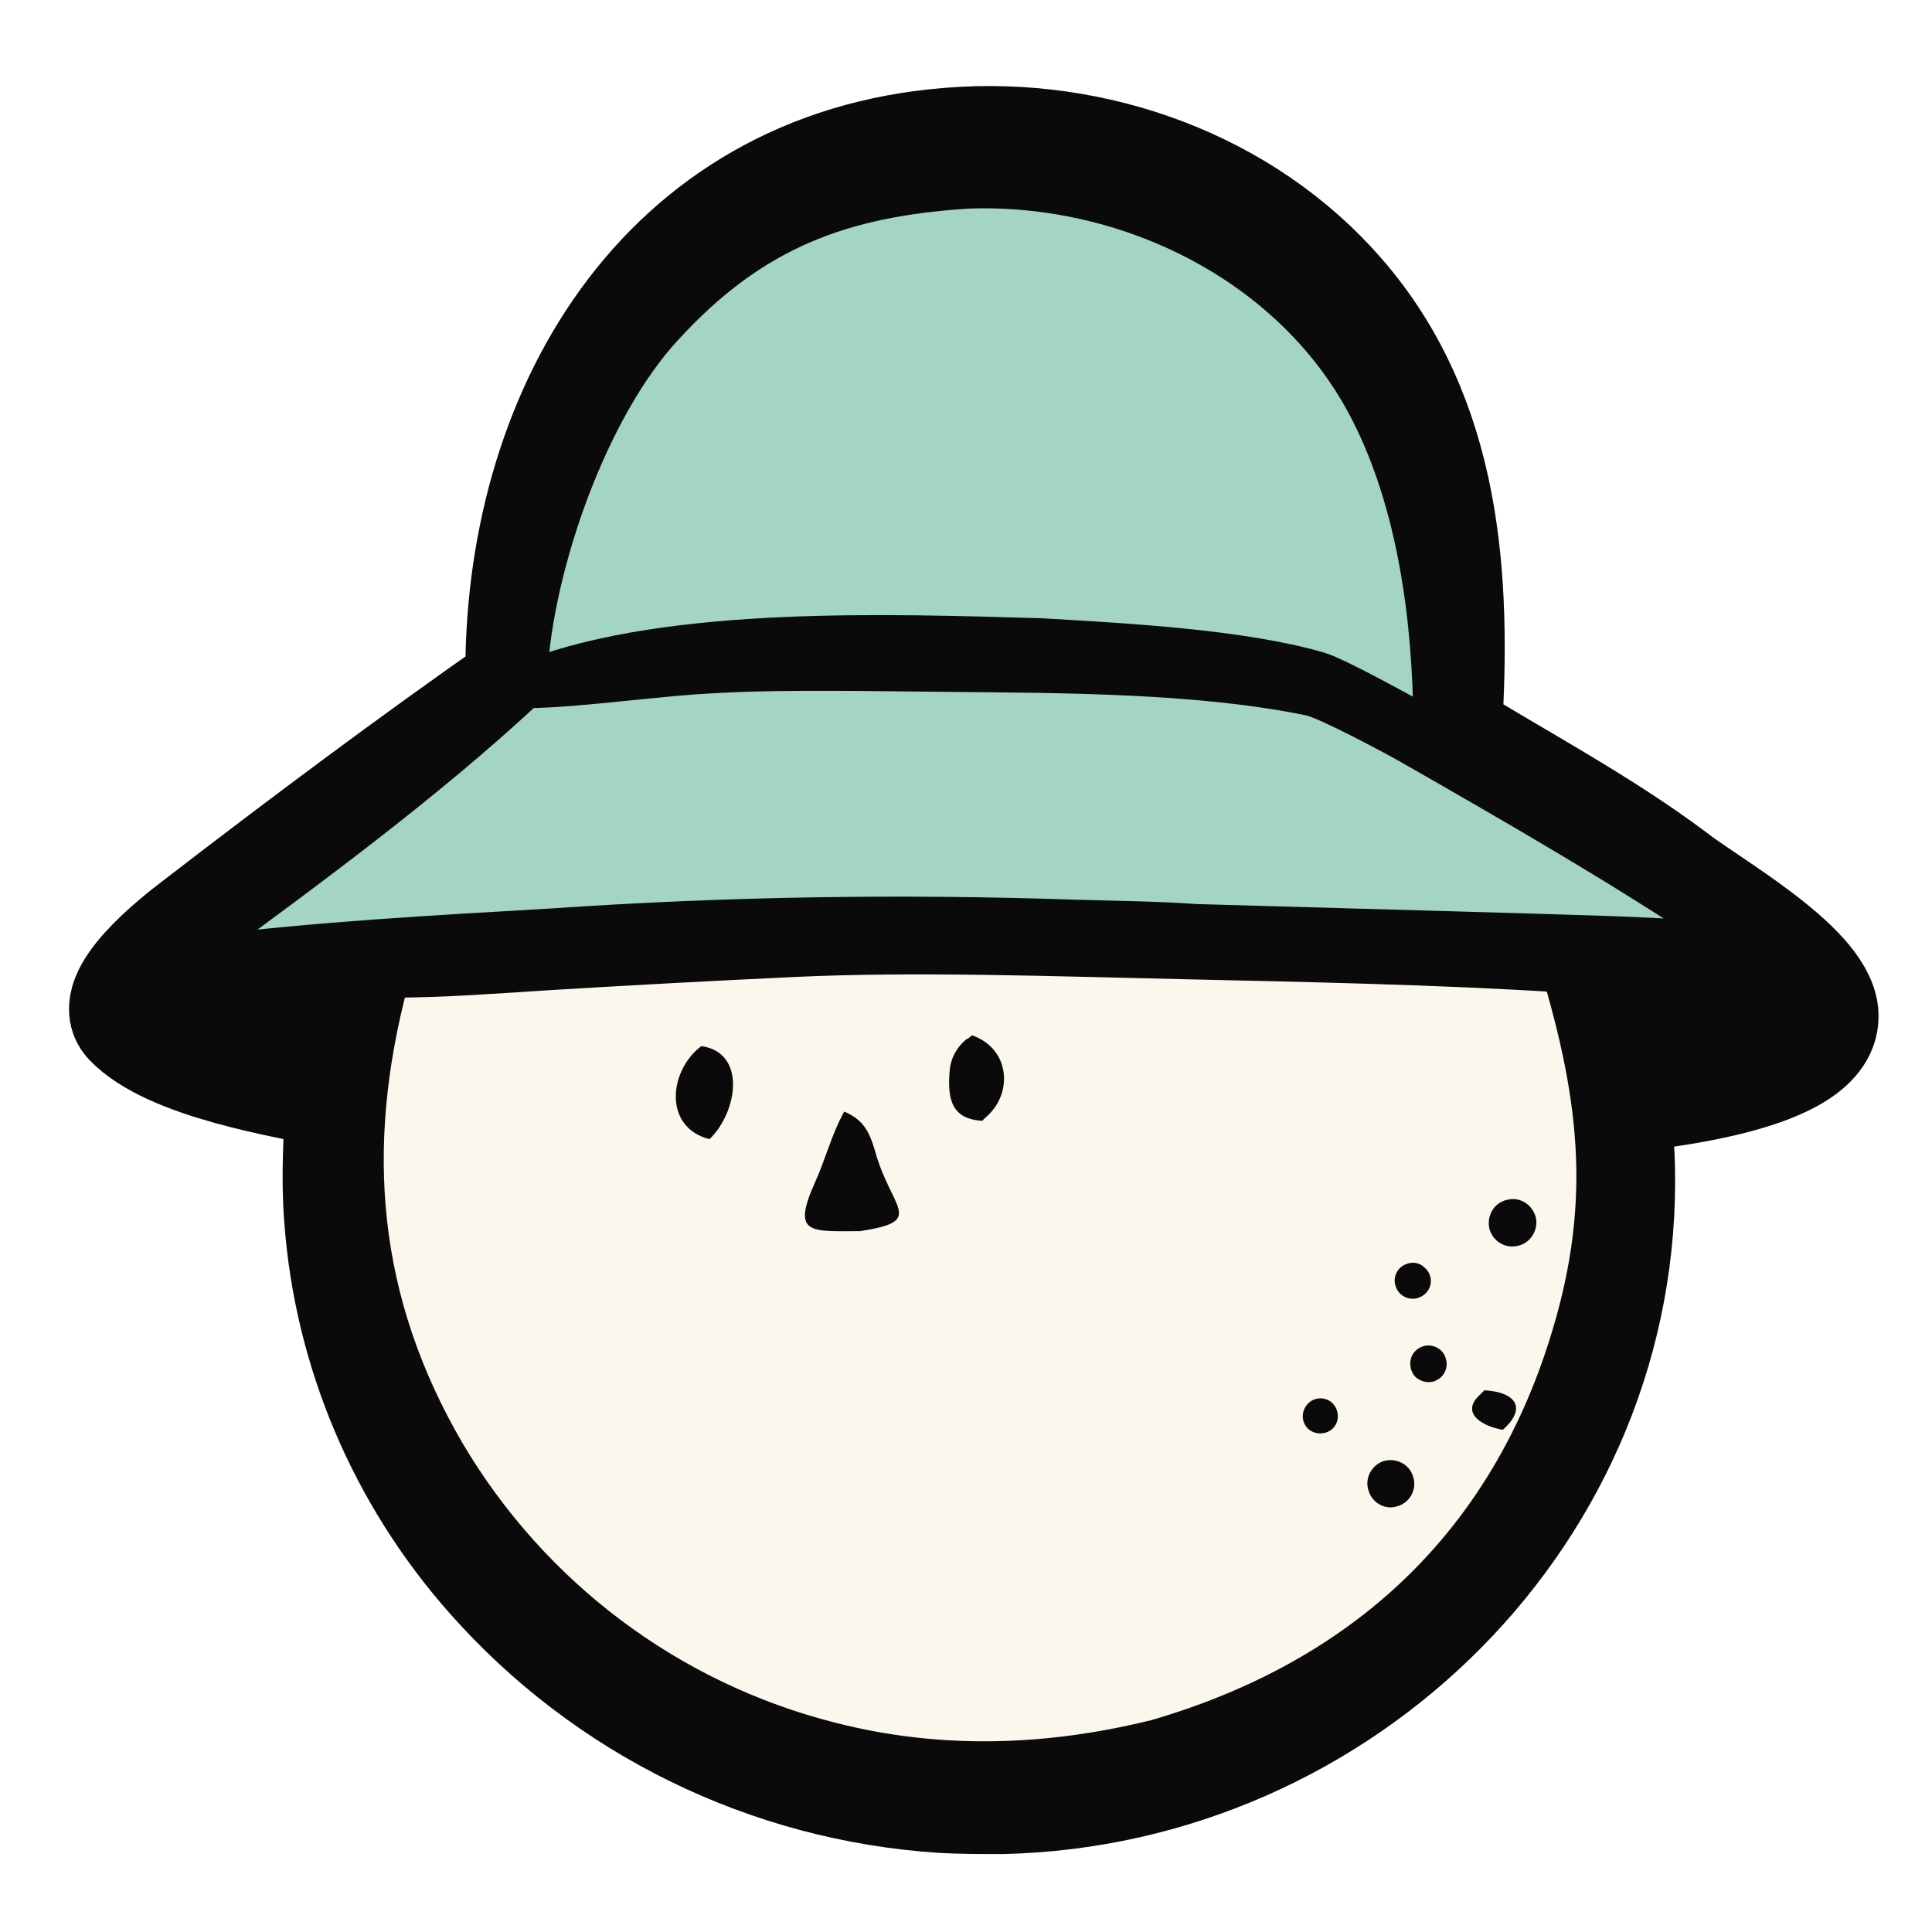
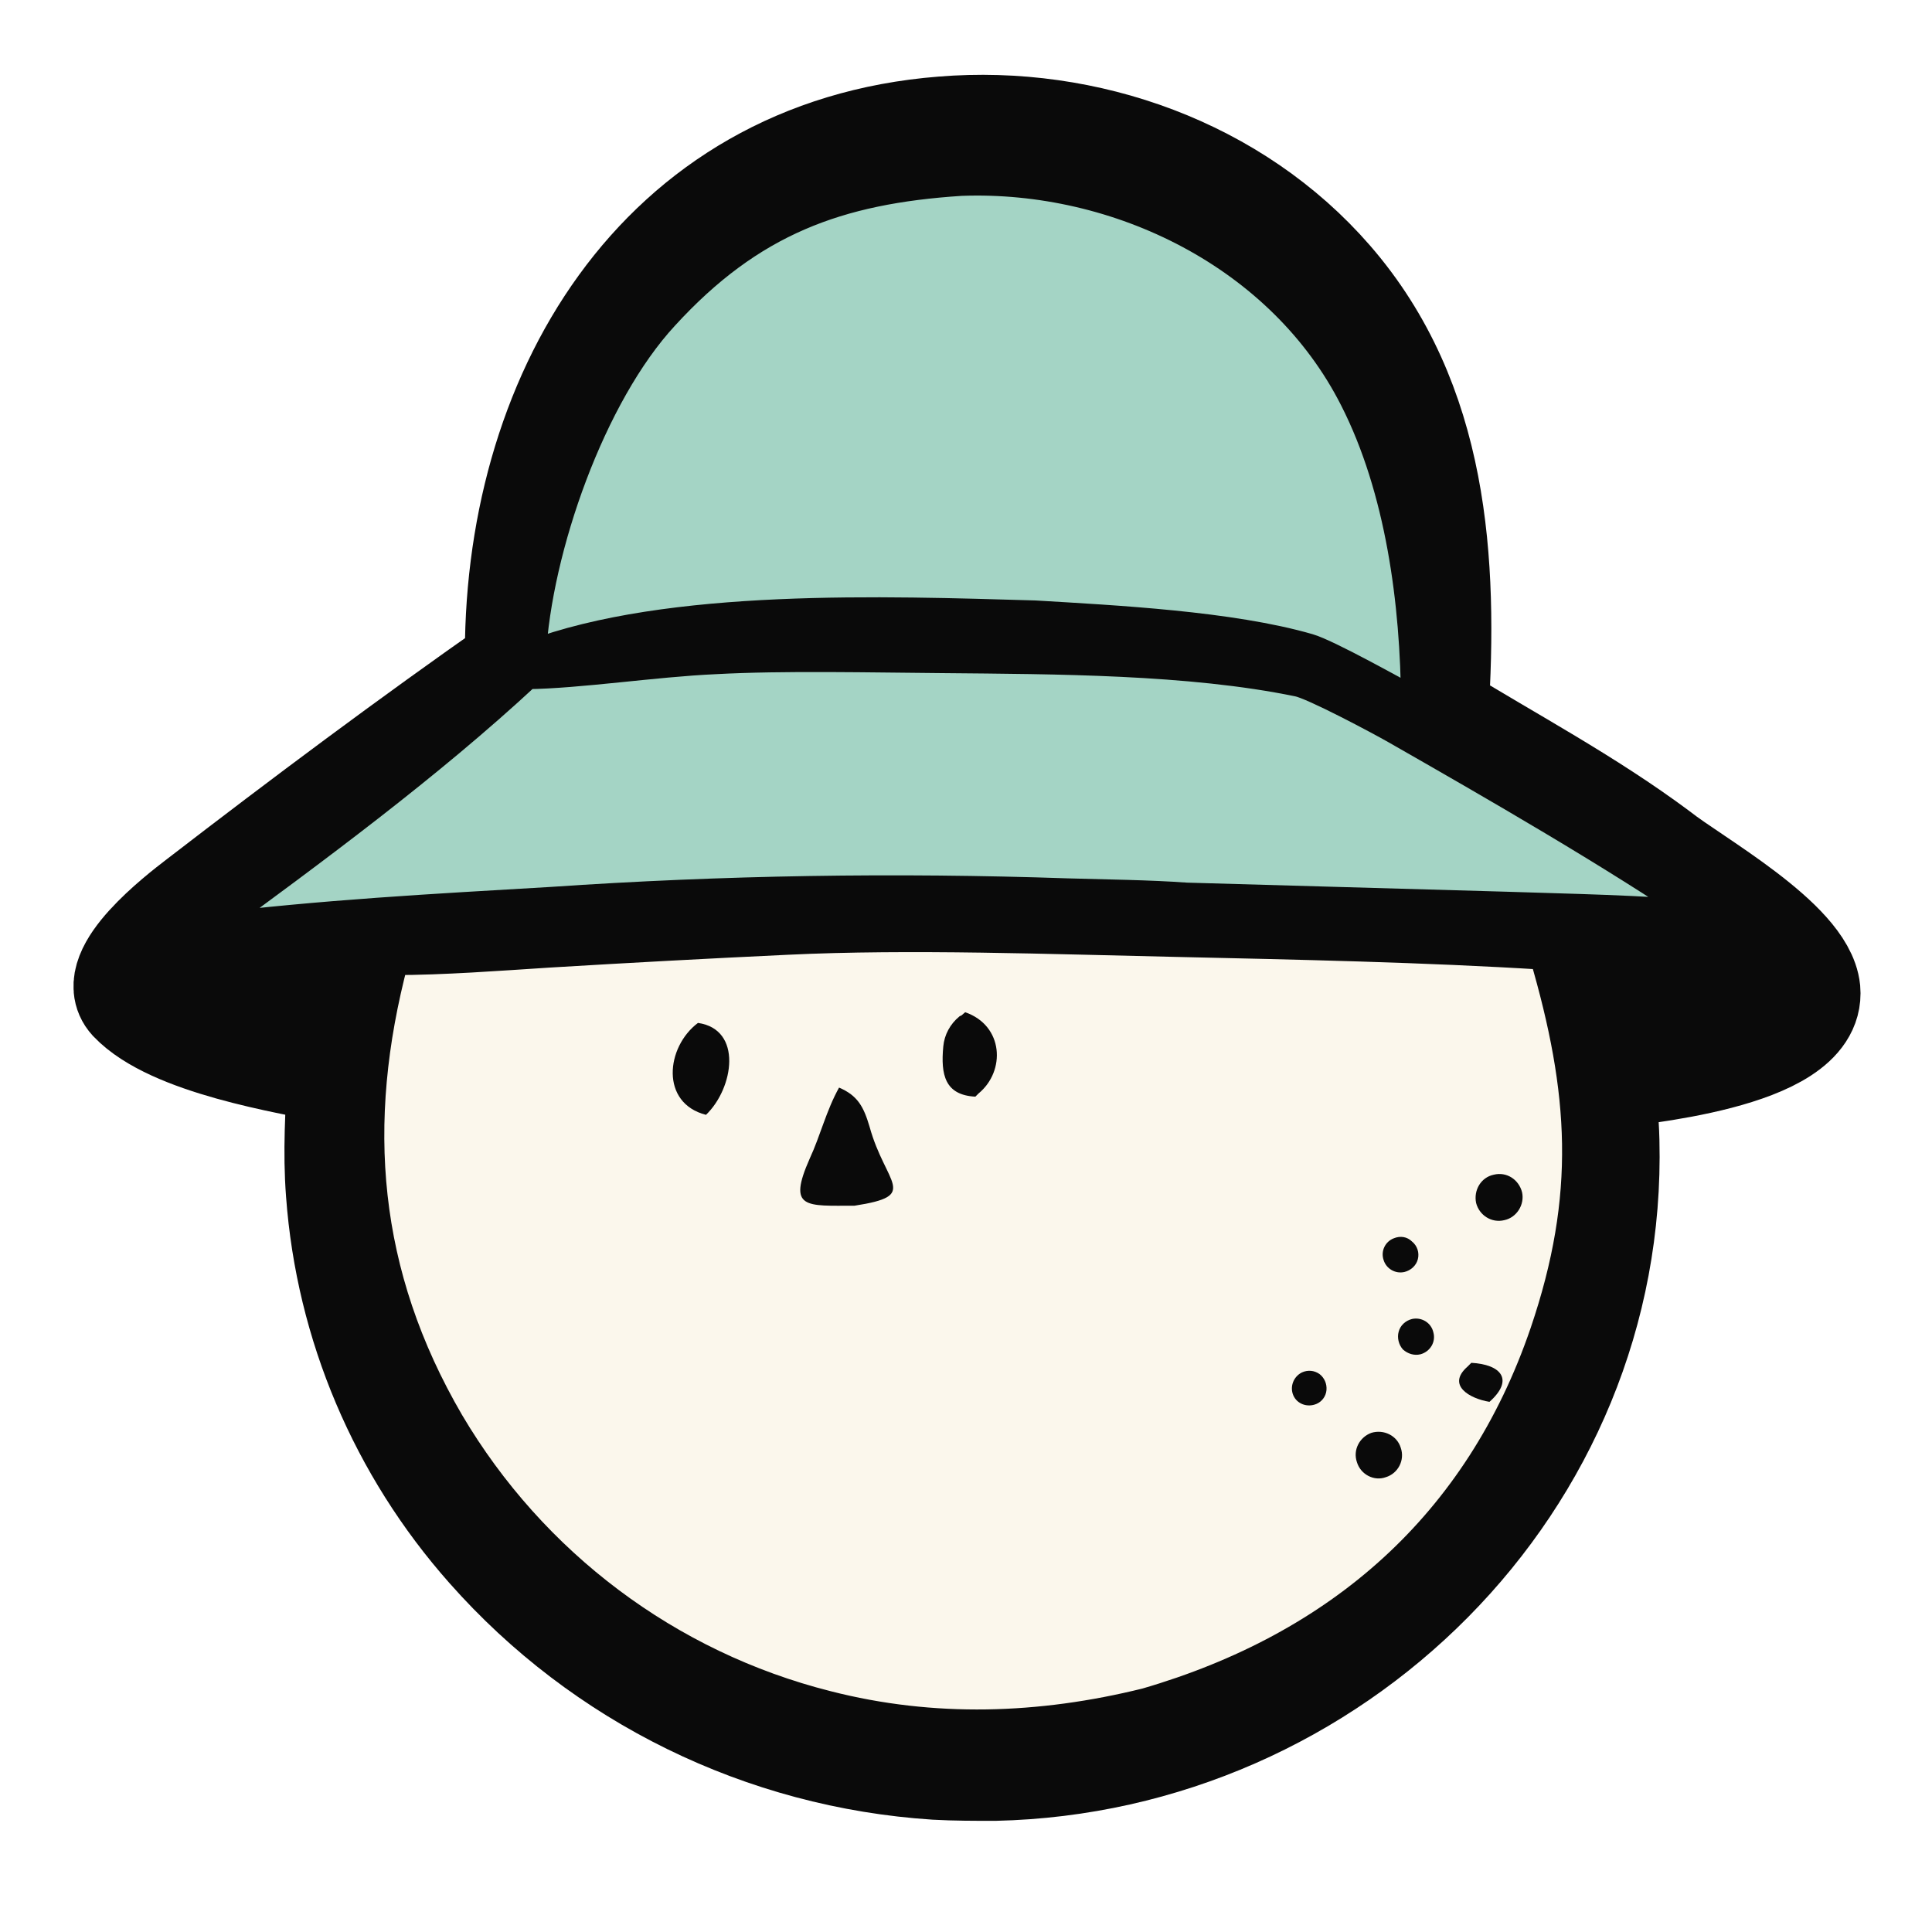
- <svg xmlns="http://www.w3.org/2000/svg" viewBox="14 333 357 357">
+ <svg xmlns="http://www.w3.org/2000/svg" viewBox="13.0 334.9 361.5 361.5">
  <g data-outlined="1" fill="#0a0a0a" stroke="#0a0a0a" stroke-width="20.0" stroke-linejoin="round">
    <path d="M189.4 359.2C216.3 357 244 366.9 261.8 387.4C281.6 410.2 283.3 439.9 281.5 468.6C295.3 477.1 309.9 484.8 323.3 494.8C329.6 499.8 350.2 511.2 351.1 520.2C352.2 532.5 318.6 535.4 312.3 536.2C313 540.3 313.4 544.3 313.5 548.4C315.1 612.3 262.3 664.2 199.1 665.6C195.4 665.6 191.7 665.6 188.1 665.4C155.9 663.3 125.9 648.6 104.6 624.5C88.2 606 78.3 582.7 76.5 558.1C75.9 550.4 76.4 542.9 76.8 535.3C66.4 533.3 45.2 529.8 37.7 521.9C33.1 516.9 46.5 506.5 50.3 503.6C69.9 488.5 89.7 473.7 110 459.5C109.2 409.7 136.1 363.4 189.4 359.2Z" />
    <path d="M160.3 510.7C183.2 509.6 210 510.6 233.1 511.1C255.5 511.6 279.7 512.1 302 513.5C309.5 539.1 310.8 558.7 302.1 584.3C289.8 620.3 263.6 643.1 227.5 653.6C207.7 658.5 187.6 659.2 167.7 654.1C138 646.6 112.6 627.5 97 601.1C80.8 573.3 78.5 545.1 86.6 514.5C95.9 514.5 106.3 513.7 115.7 513.1C130.6 512.2 145.4 511.4 160.3 510.7Z" />
    <path d="M170 538.4C173.5 539.9 174.6 542 175.7 545.7C178.7 556.6 185.2 558.6 172.9 560.5C163.8 560.5 160.3 561.2 164.5 551.7C166.5 547.4 167.6 542.7 170 538.4Z" />
    <path d="M143.6 526.3C152 527.5 150.3 538.5 145.1 543.5C136.5 541.3 137.6 530.8 143.6 526.3Z" />
    <path d="M192.8 368.7C222.3 367.6 252.9 382.6 266.5 409.5C275.1 426.4 277.9 447.7 278 466.6C274.2 464.5 261.3 457.3 257.8 456.3C243.3 452.1 221.7 451 206.6 450.1C178.7 449.3 138.3 447.8 112.3 457.6C113.4 437.5 123.5 408.7 137.2 393.9C153.4 376.2 169.7 370.2 192.8 368.7Z" />
    <path d="M146.8 458.2C159.6 457.5 176.2 457.9 189.6 458C210.3 458.2 235.6 458.2 255.9 462.4C258.7 462.9 271.4 469.7 274.2 471.3C293.1 482.1 314.3 494.3 332.2 506.4C320.7 505.2 306.5 505 294.8 504.6L235 502.9C228.1 502.4 219.7 502.3 212.7 502.1C180.5 501 148.4 501.5 116.2 503.7C94.1 505 73.3 506.1 51.3 508.8C71.6 493.9 93.1 478.1 111.5 461C121.3 460.9 135.5 458.7 146.8 458.2Z" />
  </g>
  <path fill="#0a0a0a" d="M189.4 359.2C216.3 357 244 366.9 261.8 387.4C281.6 410.2 283.3 439.9 281.5 468.6C295.3 477.1 309.9 484.8 323.3 494.8C329.6 499.8 350.2 511.2 351.1 520.2C352.2 532.5 318.6 535.4 312.3 536.2C313 540.3 313.4 544.3 313.5 548.4C315.1 612.3 262.3 664.2 199.1 665.6C195.4 665.6 191.7 665.6 188.1 665.4C155.9 663.3 125.9 648.6 104.6 624.5C88.2 606 78.3 582.7 76.5 558.1C75.9 550.4 76.4 542.9 76.8 535.3C66.4 533.3 45.2 529.8 37.7 521.9C33.1 516.9 46.5 506.5 50.3 503.6C69.9 488.5 89.7 473.7 110 459.5C109.2 409.7 136.1 363.4 189.4 359.2Z" />
  <path stroke="#0a0a0a" stroke-width="5.7" stroke-linejoin="round" fill="#fbf7ec" d="M160.3 510.7C183.2 509.6 210 510.6 233.1 511.1C255.5 511.6 279.7 512.1 302 513.5C309.5 539.1 310.8 558.7 302.1 584.3C289.8 620.3 263.6 643.1 227.5 653.6C207.7 658.5 187.6 659.2 167.7 654.1C138 646.6 112.6 627.5 97 601.1C80.8 573.3 78.5 545.1 86.6 514.5C95.9 514.5 106.3 513.7 115.7 513.1C130.6 512.2 145.4 511.4 160.3 510.7Z" />
  <path fill="#0a0a0a" d="M170 538.4C173.5 539.9 174.6 542 175.7 545.7C178.7 556.6 185.2 558.6 172.9 560.5C163.8 560.5 160.3 561.2 164.5 551.7C166.5 547.4 167.6 542.7 170 538.4Z" />
  <path fill="#0a0a0a" d="M143.6 526.3C152 527.5 150.3 538.5 145.1 543.5C136.5 541.3 137.6 530.8 143.6 526.3Z" />
  <path fill="#0a0a0a" d="M193.6 524.3C200.8 526.8 201.2 535.3 196.1 539.5L195.5 540.1C189.8 539.8 189 536 189.5 530.7C189.7 528.5 190.8 526.5 192.5 525.1C192.6 525 192.7 525 192.9 524.9L193.6 524.3Z" />
  <path fill="#0a0a0a" d="M292.5 554.7C294.9 554.1 297.2 555.6 297.8 558C298.3 560.3 296.8 562.7 294.5 563.2C292.1 563.8 289.8 562.3 289.2 560C288.7 557.6 290.1 555.2 292.5 554.7Z" />
  <path fill="#0a0a0a" d="M269.6 603C271.9 602.3 274.4 603.5 275.1 605.8C275.9 608.1 274.6 610.6 272.3 611.3C270.1 612.1 267.6 610.8 266.9 608.5C266.1 606.2 267.4 603.8 269.6 603Z" />
  <path fill="#0a0a0a" d="M288.3 589.9C293.8 590.2 296.4 593 291.7 597.2C288 596.6 283.6 594.1 287.6 590.6L288.3 589.9Z" />
  <path fill="#0a0a0a" d="M277.2 581.7C279 581.3 280.8 582.4 281.2 584.2C281.7 586 280.6 587.8 278.8 588.3C277.6 588.6 276.4 588.2 275.5 587.4C274.7 586.5 274.4 585.2 274.7 584.1C275 582.9 276 582 277.2 581.7Z" />
  <path fill="#0a0a0a" d="M273.8 566.6C275 566.1 276.3 566.3 277.2 567.2C278.2 568 278.6 569.3 278.3 570.5C278 571.7 277 572.6 275.8 572.9C274.1 573.3 272.4 572.3 271.9 570.7C271.3 569 272.2 567.2 273.8 566.6Z" />
  <path fill="#0a0a0a" d="M256.6 591.7C257.7 591.2 258.9 591.3 259.9 592C260.8 592.7 261.3 593.8 261.2 595C261.1 596.2 260.3 597.2 259.3 597.6C257.6 598.3 255.7 597.6 255 596C254.3 594.4 255 592.5 256.6 591.7Z" />
  <path stroke="#0a0a0a" stroke-width="5.7" stroke-linejoin="round" fill="#a4d4c5" d="M192.8 368.7C222.3 367.6 252.9 382.6 266.5 409.5C275.1 426.4 277.9 447.7 278 466.6C274.2 464.5 261.3 457.3 257.8 456.3C243.3 452.1 221.7 451 206.6 450.1C178.7 449.3 138.3 447.8 112.3 457.6C113.4 437.5 123.5 408.7 137.2 393.9C153.4 376.2 169.7 370.2 192.8 368.7Z" />
  <path stroke="#0a0a0a" stroke-width="5.7" stroke-linejoin="round" fill="#a4d4c5" d="M146.8 458.2C159.6 457.5 176.2 457.9 189.6 458C210.3 458.2 235.6 458.2 255.9 462.4C258.7 462.9 271.4 469.7 274.2 471.3C293.1 482.1 314.3 494.3 332.2 506.4C320.7 505.2 306.5 505 294.8 504.6L235 502.9C228.1 502.4 219.7 502.3 212.7 502.1C180.5 501 148.4 501.5 116.2 503.7C94.1 505 73.3 506.1 51.3 508.8C71.6 493.9 93.1 478.1 111.5 461C121.3 460.9 135.5 458.7 146.8 458.2Z" />
</svg>
